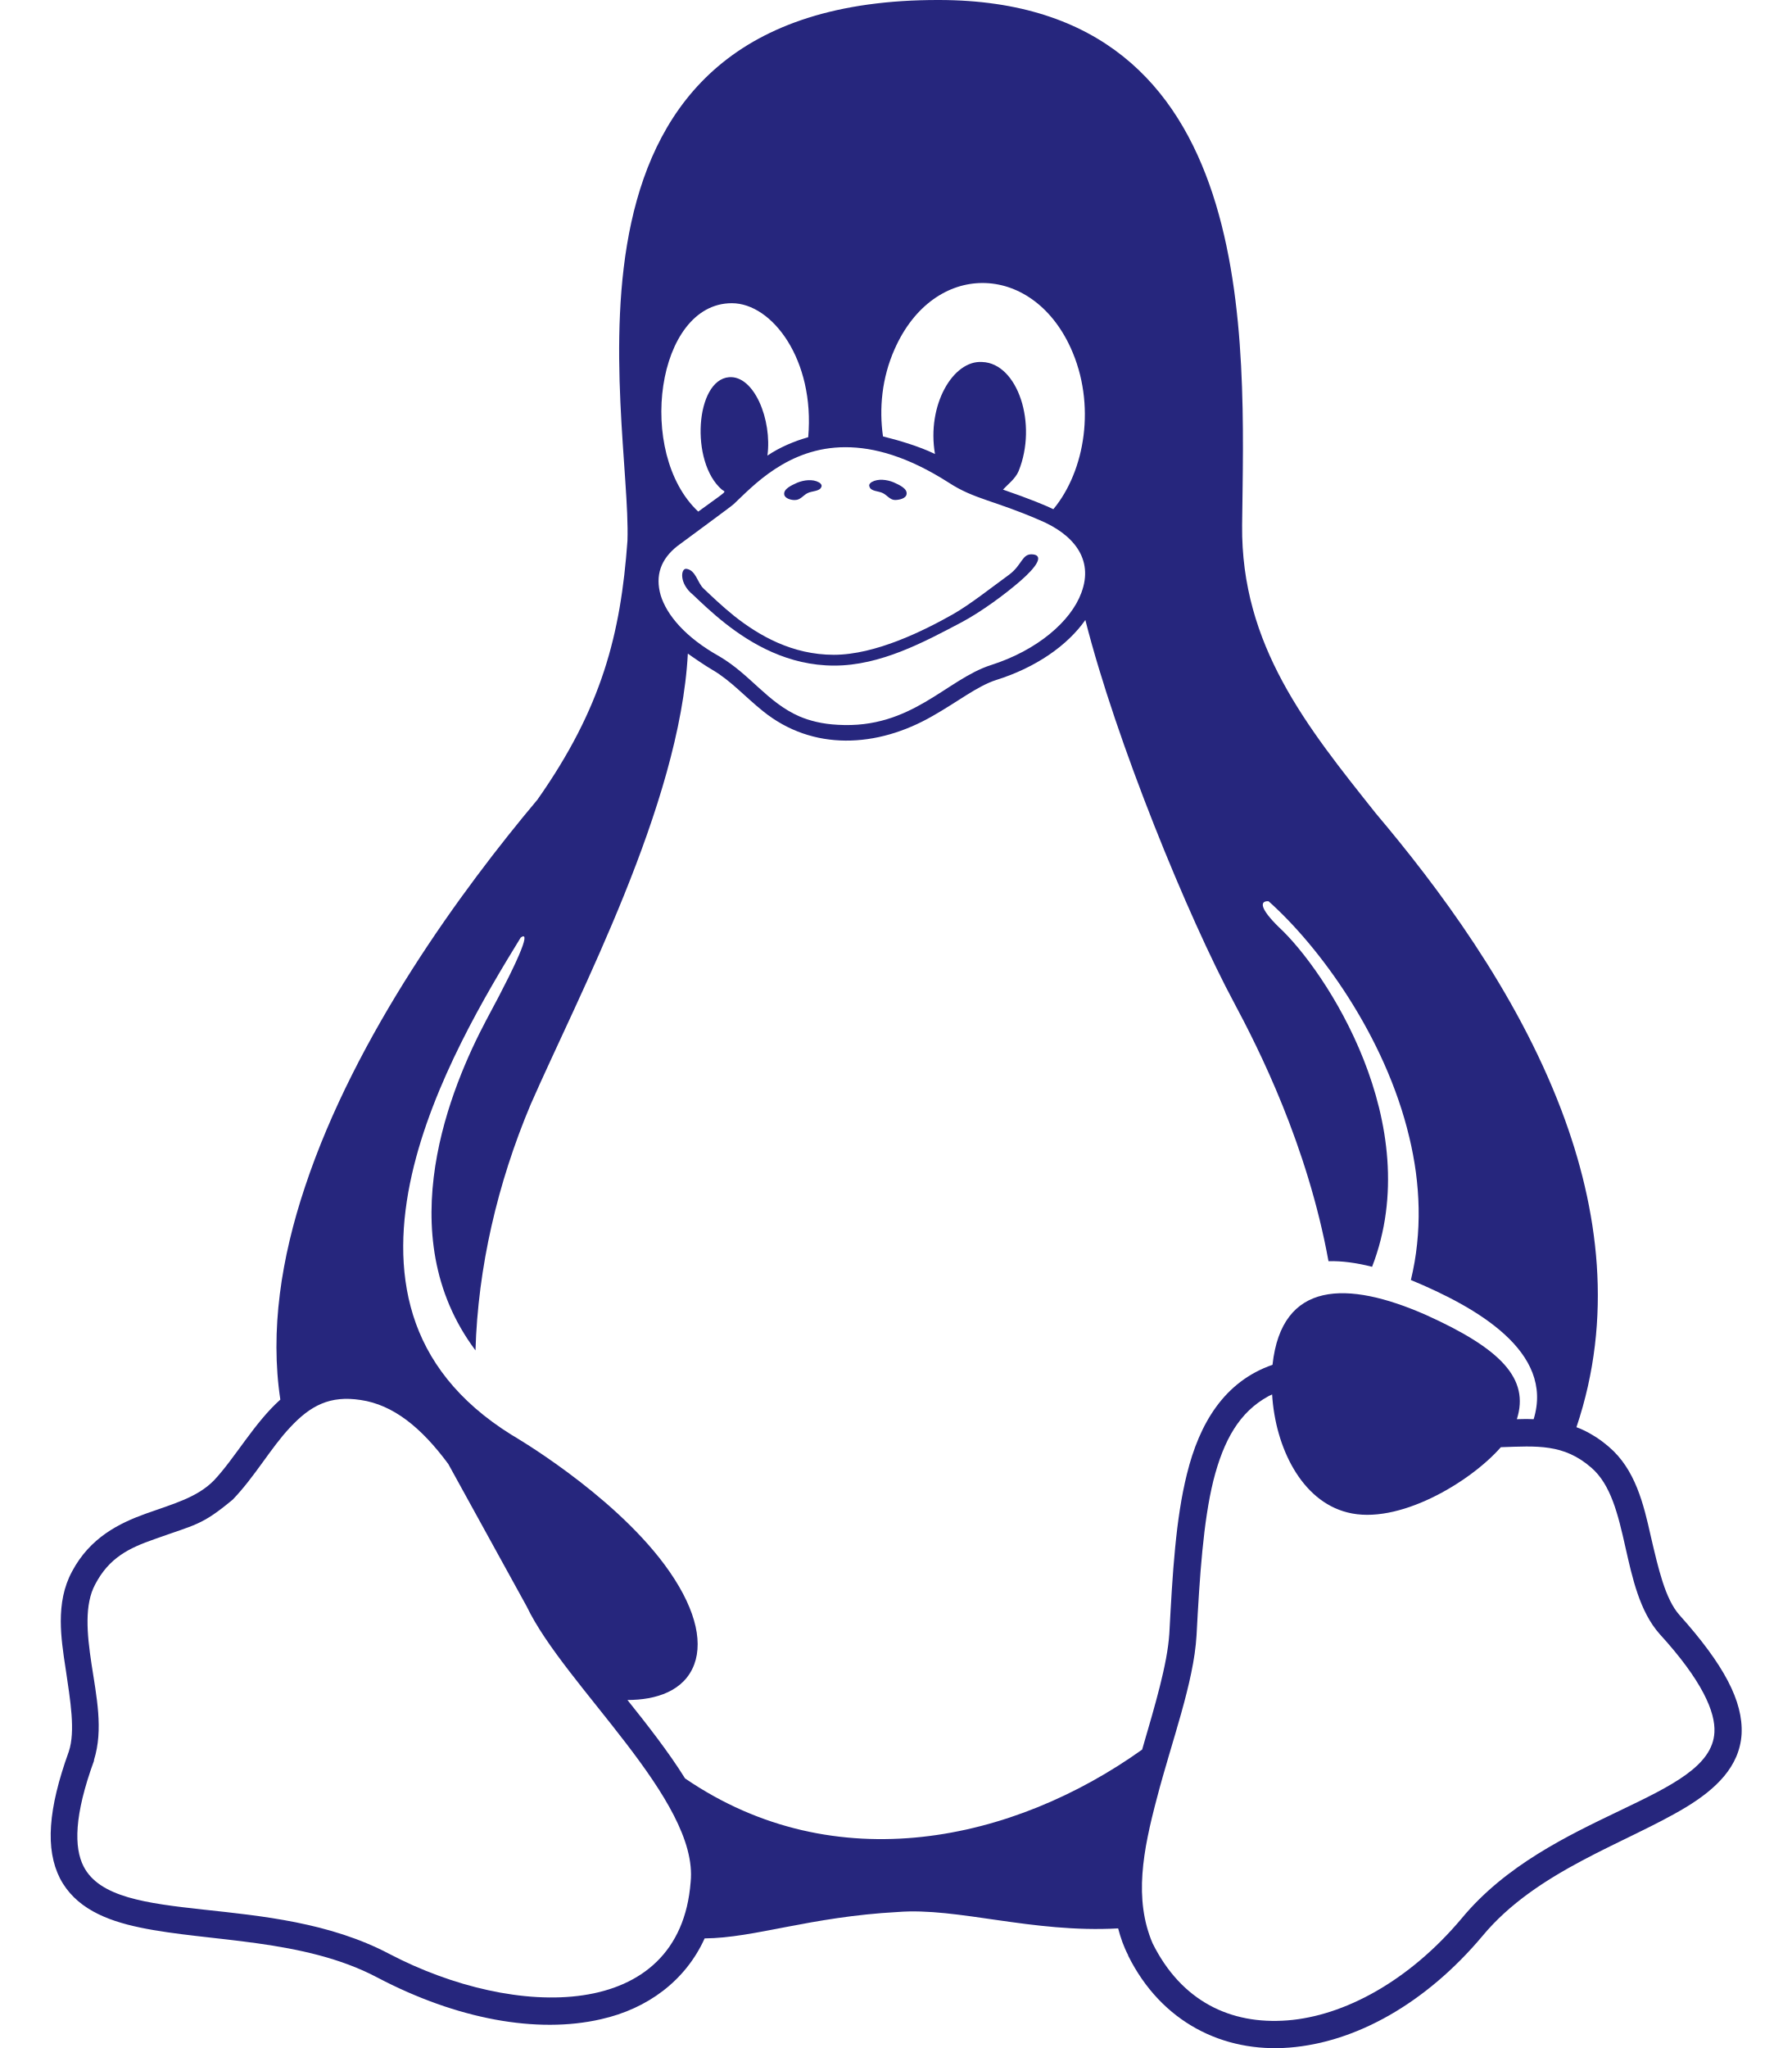
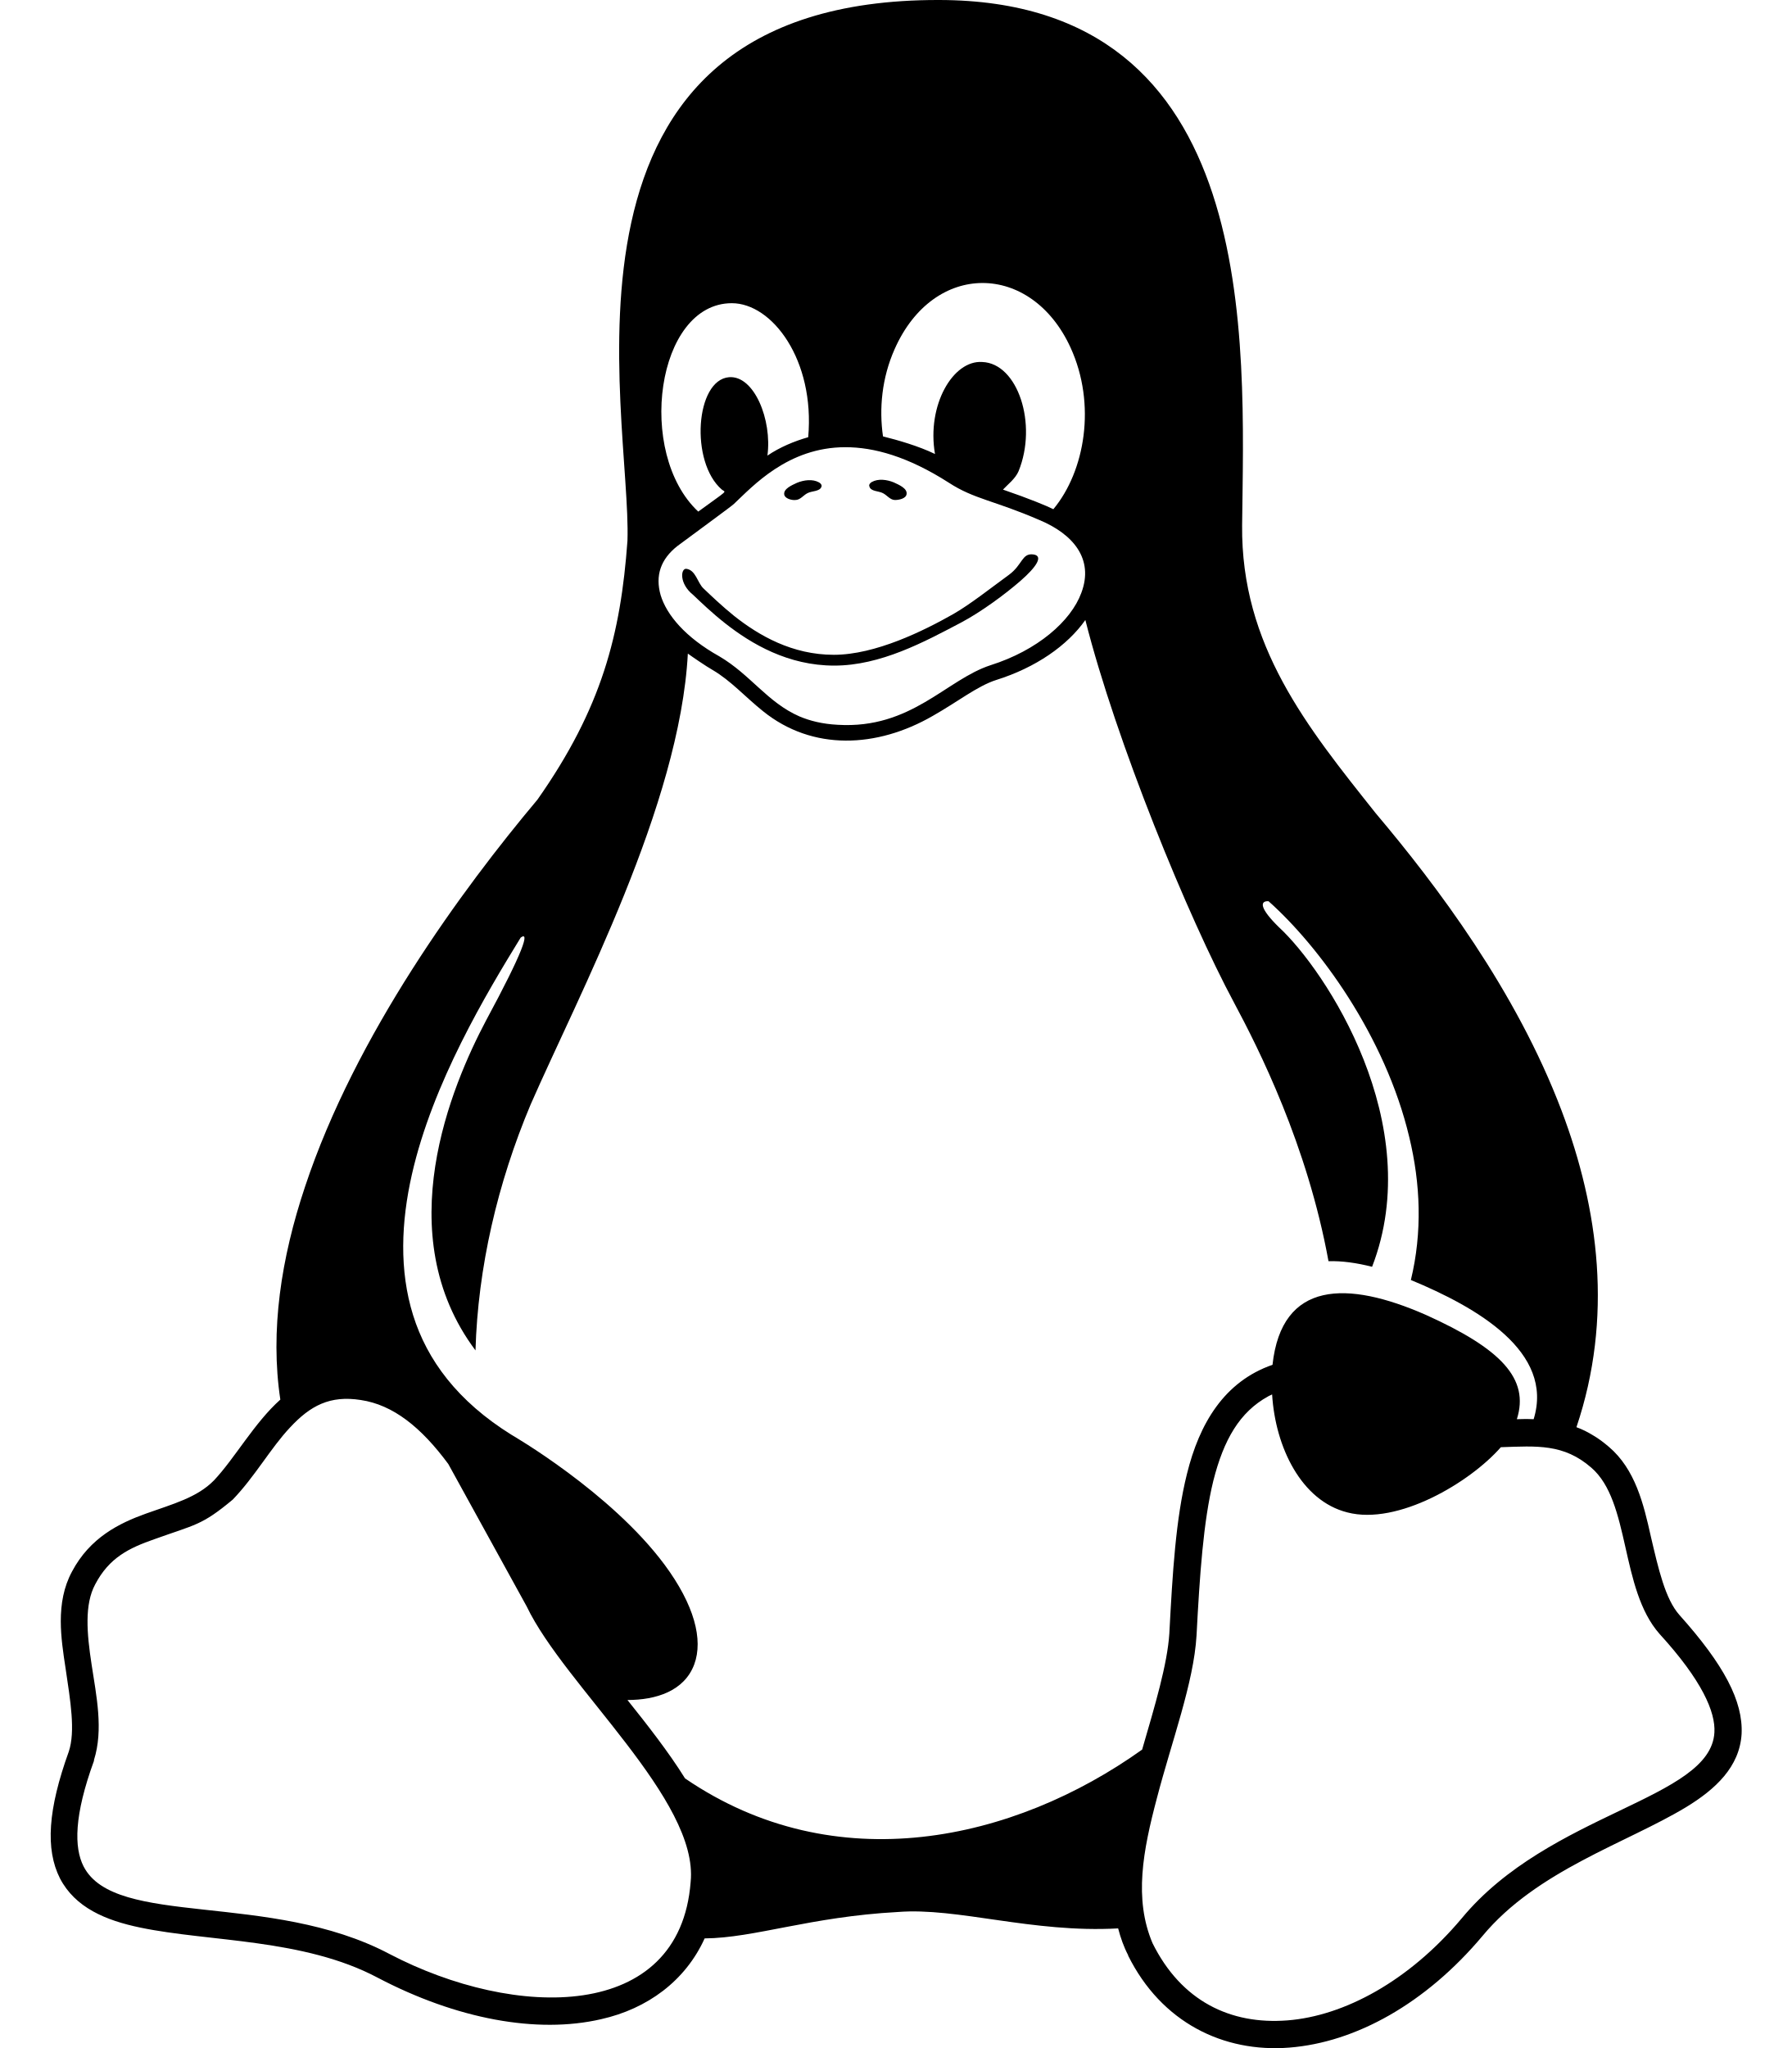
<svg xmlns="http://www.w3.org/2000/svg" viewBox="0 0 448 512">
-   <path fill="rgb(38, 38, 125)" d="M220.8 123.3c1 .5 1.8 1.7 3 1.7 1.1 0 2.8-.4 2.9-1.5.2-1.4-1.9-2.3-3.2-2.9-1.7-.7-3.9-1-5.5-.1-.4.2-.8.7-.6 1.1.3 1.3 2.3 1.1 3.4 1.7zm-21.9 1.7c1.2 0 2-1.2 3-1.7 1.1-.6 3.1-.4 3.5-1.6.2-.4-.2-.9-.6-1.1-1.6-.9-3.8-.6-5.5.1-1.3.6-3.4 1.5-3.2 2.9.1 1 1.8 1.5 2.8 1.4zM420 403.8c-3.6-4-5.3-11.6-7.2-19.7-1.8-8.1-3.9-16.8-10.5-22.4-1.3-1.1-2.6-2.1-4-2.9-1.3-.8-2.7-1.5-4.1-2 9.2-27.3 5.6-54.5-3.7-79.1-11.4-30.1-31.3-56.4-46.5-74.4-17.1-21.5-33.7-41.9-33.4-72C311.1 85.4 315.7.1 234.8 0 132.4-.2 158 103.4 156.9 135.2c-1.7 23.4-6.4 41.8-22.5 64.7-18.9 22.5-45.5 58.8-58.1 96.7-6 17.9-8.8 36.1-6.2 53.3-6.5 5.8-11.4 14.7-16.6 20.2-4.2 4.3-10.3 5.9-17 8.3s-14 6-18.5 14.5c-2.1 3.9-2.8 8.1-2.8 12.4 0 3.9.6 7.9 1.2 11.8 1.2 8.1 2.5 15.7.8 20.8-5.2 14.4-5.9 24.4-2.2 31.7 3.8 7.3 11.4 10.5 20.1 12.3 17.3 3.6 40.8 2.7 59.3 12.5 19.8 10.4 39.9 14.1 55.9 10.4 11.6-2.6 21.1-9.6 25.9-20.2 12.5-.1 26.3-5.4 48.3-6.6 14.9-1.2 33.6 5.3 55.1 4.1.6 2.3 1.4 4.6 2.5 6.7v.1c8.3 16.7 23.8 24.3 40.3 23 16.6-1.3 34.1-11 48.3-27.9 13.6-16.4 36-23.2 50.9-32.2 7.4-4.5 13.4-10.1 13.9-18.3.4-8.2-4.4-17.3-15.5-29.7zM223.7 87.3c9.8-22.2 34.2-21.8 44-.4 6.5 14.2 3.6 30.9-4.3 40.4-1.6-.8-5.9-2.6-12.6-4.9 1.1-1.2 3.1-2.7 3.9-4.6 4.8-11.8-.2-27-9.1-27.3-7.3-.5-13.9 10.8-11.8 23-4.1-2-9.4-3.5-13-4.4-1-6.9-.3-14.6 2.9-21.8zM183 75.8c10.1 0 20.8 14.2 19.1 33.5-3.5 1-7.1 2.5-10.2 4.6 1.2-8.9-3.3-20.1-9.6-19.6-8.4.7-9.8 21.2-1.8 28.1 1 .8 1.9-.2-5.9 5.5-15.6-14.6-10.5-52.1 8.4-52.1zm-13.6 60.7c6.2-4.6 13.6-10 14.1-10.5 4.7-4.4 13.5-14.2 27.9-14.2 7.1 0 15.6 2.3 25.9 8.9 6.3 4.1 11.3 4.4 22.6 9.3 8.4 3.5 13.7 9.7 10.5 18.2-2.6 7.1-11 14.4-22.7 18.1-11.1 3.6-19.8 16-38.2 14.9-3.9-.2-7-1-9.6-2.1-8-3.5-12.2-10.4-20-15-8.6-4.8-13.2-10.4-14.7-15.3-1.4-4.9 0-9 4.2-12.3zm3.3 334c-2.7 35.1-43.9 34.4-75.3 18-29.9-15.8-68.6-6.5-76.5-21.9-2.4-4.7-2.4-12.7 2.6-26.4v-.2c2.4-7.6.6-16-.6-23.9-1.2-7.8-1.8-15 .9-20 3.5-6.7 8.5-9.1 14.8-11.3 10.3-3.7 11.8-3.4 19.6-9.9 5.5-5.7 9.5-12.9 14.3-18 5.1-5.5 10-8.1 17.7-6.9 8.1 1.2 15.1 6.8 21.9 16l19.6 35.6c9.5 19.9 43.1 48.4 41 68.9zm-1.4-25.9c-4.1-6.6-9.6-13.6-14.4-19.6 7.1 0 14.2-2.2 16.7-8.9 2.3-6.2 0-14.9-7.4-24.9-13.5-18.2-38.3-32.5-38.3-32.5-13.5-8.4-21.1-18.7-24.6-29.9s-3-23.3-.3-35.2c5.2-22.9 18.6-45.2 27.2-59.2 2.3-1.7.8 3.2-8.7 20.8-8.5 16.1-24.4 53.3-2.6 82.4.6-20.7 5.5-41.8 13.8-61.5 12-27.4 37.3-74.9 39.3-112.7 1.1.8 4.6 3.2 6.2 4.1 4.6 2.7 8.1 6.7 12.6 10.3 12.4 10 28.5 9.2 42.4 1.2 6.2-3.5 11.2-7.5 15.9-9 9.9-3.1 17.8-8.6 22.3-15 7.7 30.4 25.7 74.3 37.2 95.7 6.1 11.4 18.3 35.5 23.6 64.6 3.3-.1 7 .4 10.9 1.4 13.8-35.7-11.7-74.2-23.3-84.9-4.7-4.6-4.9-6.6-2.6-6.5 12.6 11.2 29.2 33.7 35.2 59 2.8 11.6 3.3 23.7.4 35.7 16.4 6.8 35.9 17.9 30.7 34.8-2.2-.1-3.2 0-4.2 0 3.2-10.1-3.9-17.6-22.8-26.1-19.6-8.6-36-8.6-38.3 12.5-12.1 4.2-18.3 14.7-21.4 27.3-2.8 11.2-3.6 24.7-4.4 39.9-.5 7.7-3.6 18-6.8 29-32.1 22.9-76.7 32.9-114.3 7.2zm257.4-11.5c-.9 16.8-41.2 19.9-63.2 46.5-13.2 15.7-29.4 24.4-43.6 25.5s-26.5-4.8-33.7-19.3c-4.7-11.1-2.4-23.1 1.1-36.3 3.7-14.2 9.2-28.8 9.9-40.6.8-15.2 1.7-28.5 4.2-38.7 2.6-10.3 6.6-17.2 13.7-21.1.3-.2.7-.3 1-.5.8 13.2 7.3 26.6 18.8 29.5 12.6 3.3 30.7-7.5 38.4-16.3 9-.3 15.7-.9 22.6 5.1 9.9 8.5 7.1 30.3 17.1 41.6 10.6 11.6 14 19.5 13.7 24.6zM173.3 148.7c2 1.9 4.7 4.5 8 7.1 6.6 5.2 15.8 10.6 27.3 10.6 11.6 0 22.5-5.9 31.8-10.8 4.9-2.6 10.9-7 14.8-10.4s5.9-6.3 3.1-6.6-2.6 2.6-6 5.1c-4.4 3.2-9.7 7.4-13.9 9.8-7.4 4.2-19.5 10.2-29.9 10.2s-18.7-4.8-24.9-9.7c-3.1-2.5-5.7-5-7.7-6.9-1.5-1.4-1.9-4.6-4.3-4.9-1.4-.1-1.8 3.7 1.7 6.5z" />
+   <path d="M220.8 123.3c1 .5 1.8 1.7 3 1.7 1.1 0 2.8-.4 2.9-1.5.2-1.4-1.9-2.3-3.2-2.9-1.7-.7-3.9-1-5.5-.1-.4.2-.8.7-.6 1.1.3 1.3 2.3 1.1 3.4 1.7zm-21.9 1.7c1.2 0 2-1.2 3-1.7 1.1-.6 3.1-.4 3.5-1.6.2-.4-.2-.9-.6-1.1-1.6-.9-3.8-.6-5.5.1-1.3.6-3.4 1.5-3.2 2.9.1 1 1.8 1.5 2.8 1.4zM420 403.8c-3.6-4-5.3-11.6-7.2-19.7-1.8-8.1-3.9-16.8-10.5-22.4-1.3-1.1-2.6-2.1-4-2.9-1.3-.8-2.7-1.5-4.1-2 9.2-27.3 5.6-54.5-3.7-79.1-11.4-30.1-31.3-56.4-46.5-74.4-17.1-21.5-33.7-41.9-33.4-72C311.1 85.4 315.7.1 234.8 0 132.4-.2 158 103.4 156.9 135.2c-1.7 23.4-6.4 41.8-22.5 64.7-18.9 22.5-45.5 58.8-58.1 96.7-6 17.9-8.8 36.1-6.2 53.3-6.5 5.8-11.4 14.7-16.6 20.2-4.2 4.3-10.3 5.9-17 8.3s-14 6-18.5 14.5c-2.1 3.9-2.8 8.1-2.8 12.4 0 3.9.6 7.9 1.2 11.8 1.2 8.1 2.5 15.7.8 20.8-5.2 14.4-5.9 24.4-2.2 31.7 3.8 7.3 11.4 10.5 20.1 12.3 17.3 3.6 40.8 2.7 59.3 12.5 19.8 10.4 39.9 14.1 55.9 10.4 11.6-2.6 21.1-9.6 25.9-20.2 12.5-.1 26.3-5.4 48.3-6.6 14.9-1.2 33.6 5.3 55.1 4.1.6 2.3 1.4 4.6 2.5 6.7v.1c8.3 16.7 23.8 24.3 40.3 23 16.6-1.3 34.1-11 48.3-27.9 13.6-16.4 36-23.2 50.9-32.2 7.4-4.5 13.4-10.1 13.9-18.3.4-8.2-4.4-17.3-15.5-29.7zM223.7 87.3c9.8-22.2 34.2-21.8 44-.4 6.5 14.2 3.6 30.9-4.3 40.4-1.6-.8-5.9-2.6-12.6-4.9 1.1-1.2 3.1-2.7 3.9-4.6 4.8-11.8-.2-27-9.1-27.3-7.3-.5-13.9 10.8-11.8 23-4.1-2-9.4-3.5-13-4.4-1-6.9-.3-14.6 2.9-21.8zM183 75.8c10.1 0 20.8 14.2 19.1 33.5-3.5 1-7.1 2.5-10.2 4.6 1.2-8.9-3.3-20.1-9.6-19.6-8.4.7-9.8 21.2-1.8 28.1 1 .8 1.9-.2-5.9 5.5-15.6-14.6-10.5-52.1 8.4-52.1zm-13.6 60.7c6.2-4.6 13.6-10 14.1-10.5 4.7-4.4 13.5-14.2 27.9-14.2 7.1 0 15.6 2.3 25.9 8.9 6.3 4.1 11.3 4.4 22.6 9.3 8.4 3.5 13.7 9.7 10.5 18.2-2.6 7.1-11 14.4-22.7 18.1-11.1 3.6-19.8 16-38.2 14.9-3.9-.2-7-1-9.6-2.1-8-3.5-12.2-10.4-20-15-8.6-4.8-13.2-10.4-14.7-15.3-1.4-4.9 0-9 4.2-12.3zm3.3 334c-2.7 35.1-43.9 34.4-75.3 18-29.9-15.8-68.6-6.5-76.5-21.9-2.4-4.7-2.4-12.7 2.6-26.4v-.2c2.4-7.6.6-16-.6-23.9-1.2-7.8-1.8-15 .9-20 3.5-6.7 8.5-9.1 14.8-11.3 10.3-3.7 11.8-3.4 19.6-9.9 5.5-5.7 9.5-12.9 14.3-18 5.1-5.5 10-8.1 17.7-6.9 8.1 1.2 15.1 6.8 21.9 16l19.6 35.6c9.5 19.9 43.1 48.4 41 68.9zm-1.4-25.9c-4.1-6.6-9.6-13.6-14.4-19.6 7.1 0 14.2-2.2 16.7-8.9 2.3-6.2 0-14.9-7.4-24.9-13.5-18.2-38.3-32.5-38.3-32.5-13.5-8.4-21.1-18.7-24.6-29.9s-3-23.3-.3-35.2c5.2-22.9 18.6-45.2 27.2-59.2 2.3-1.7.8 3.2-8.7 20.8-8.5 16.1-24.4 53.3-2.6 82.4.6-20.7 5.5-41.8 13.8-61.5 12-27.4 37.3-74.9 39.3-112.7 1.1.8 4.6 3.2 6.2 4.1 4.6 2.7 8.1 6.7 12.6 10.3 12.4 10 28.5 9.2 42.4 1.2 6.2-3.5 11.2-7.5 15.9-9 9.9-3.1 17.8-8.6 22.3-15 7.7 30.4 25.7 74.3 37.2 95.7 6.1 11.4 18.3 35.5 23.6 64.6 3.3-.1 7 .4 10.9 1.4 13.8-35.7-11.7-74.2-23.3-84.9-4.7-4.6-4.9-6.6-2.6-6.5 12.6 11.2 29.2 33.7 35.2 59 2.8 11.6 3.3 23.7.4 35.7 16.4 6.8 35.9 17.9 30.7 34.8-2.2-.1-3.2 0-4.2 0 3.2-10.1-3.9-17.6-22.8-26.1-19.6-8.6-36-8.6-38.3 12.5-12.1 4.2-18.3 14.7-21.4 27.3-2.8 11.2-3.6 24.7-4.4 39.9-.5 7.7-3.6 18-6.8 29-32.1 22.9-76.7 32.9-114.3 7.2zm257.4-11.5c-.9 16.8-41.2 19.9-63.2 46.5-13.2 15.7-29.4 24.4-43.6 25.5s-26.5-4.8-33.7-19.3c-4.7-11.1-2.4-23.1 1.1-36.3 3.7-14.2 9.2-28.8 9.9-40.6.8-15.2 1.7-28.5 4.2-38.7 2.6-10.3 6.6-17.2 13.7-21.1.3-.2.7-.3 1-.5.8 13.2 7.3 26.6 18.8 29.5 12.6 3.3 30.7-7.5 38.4-16.3 9-.3 15.7-.9 22.6 5.1 9.9 8.5 7.1 30.3 17.1 41.6 10.6 11.6 14 19.5 13.7 24.6zM173.3 148.7c2 1.9 4.7 4.5 8 7.1 6.6 5.2 15.8 10.6 27.3 10.6 11.6 0 22.5-5.9 31.8-10.8 4.9-2.6 10.9-7 14.8-10.4s5.9-6.3 3.1-6.6-2.6 2.6-6 5.1c-4.4 3.2-9.7 7.4-13.9 9.8-7.4 4.2-19.5 10.2-29.9 10.2s-18.7-4.8-24.9-9.7c-3.1-2.5-5.7-5-7.7-6.9-1.5-1.4-1.9-4.6-4.3-4.9-1.4-.1-1.8 3.7 1.7 6.5z" />
</svg>
